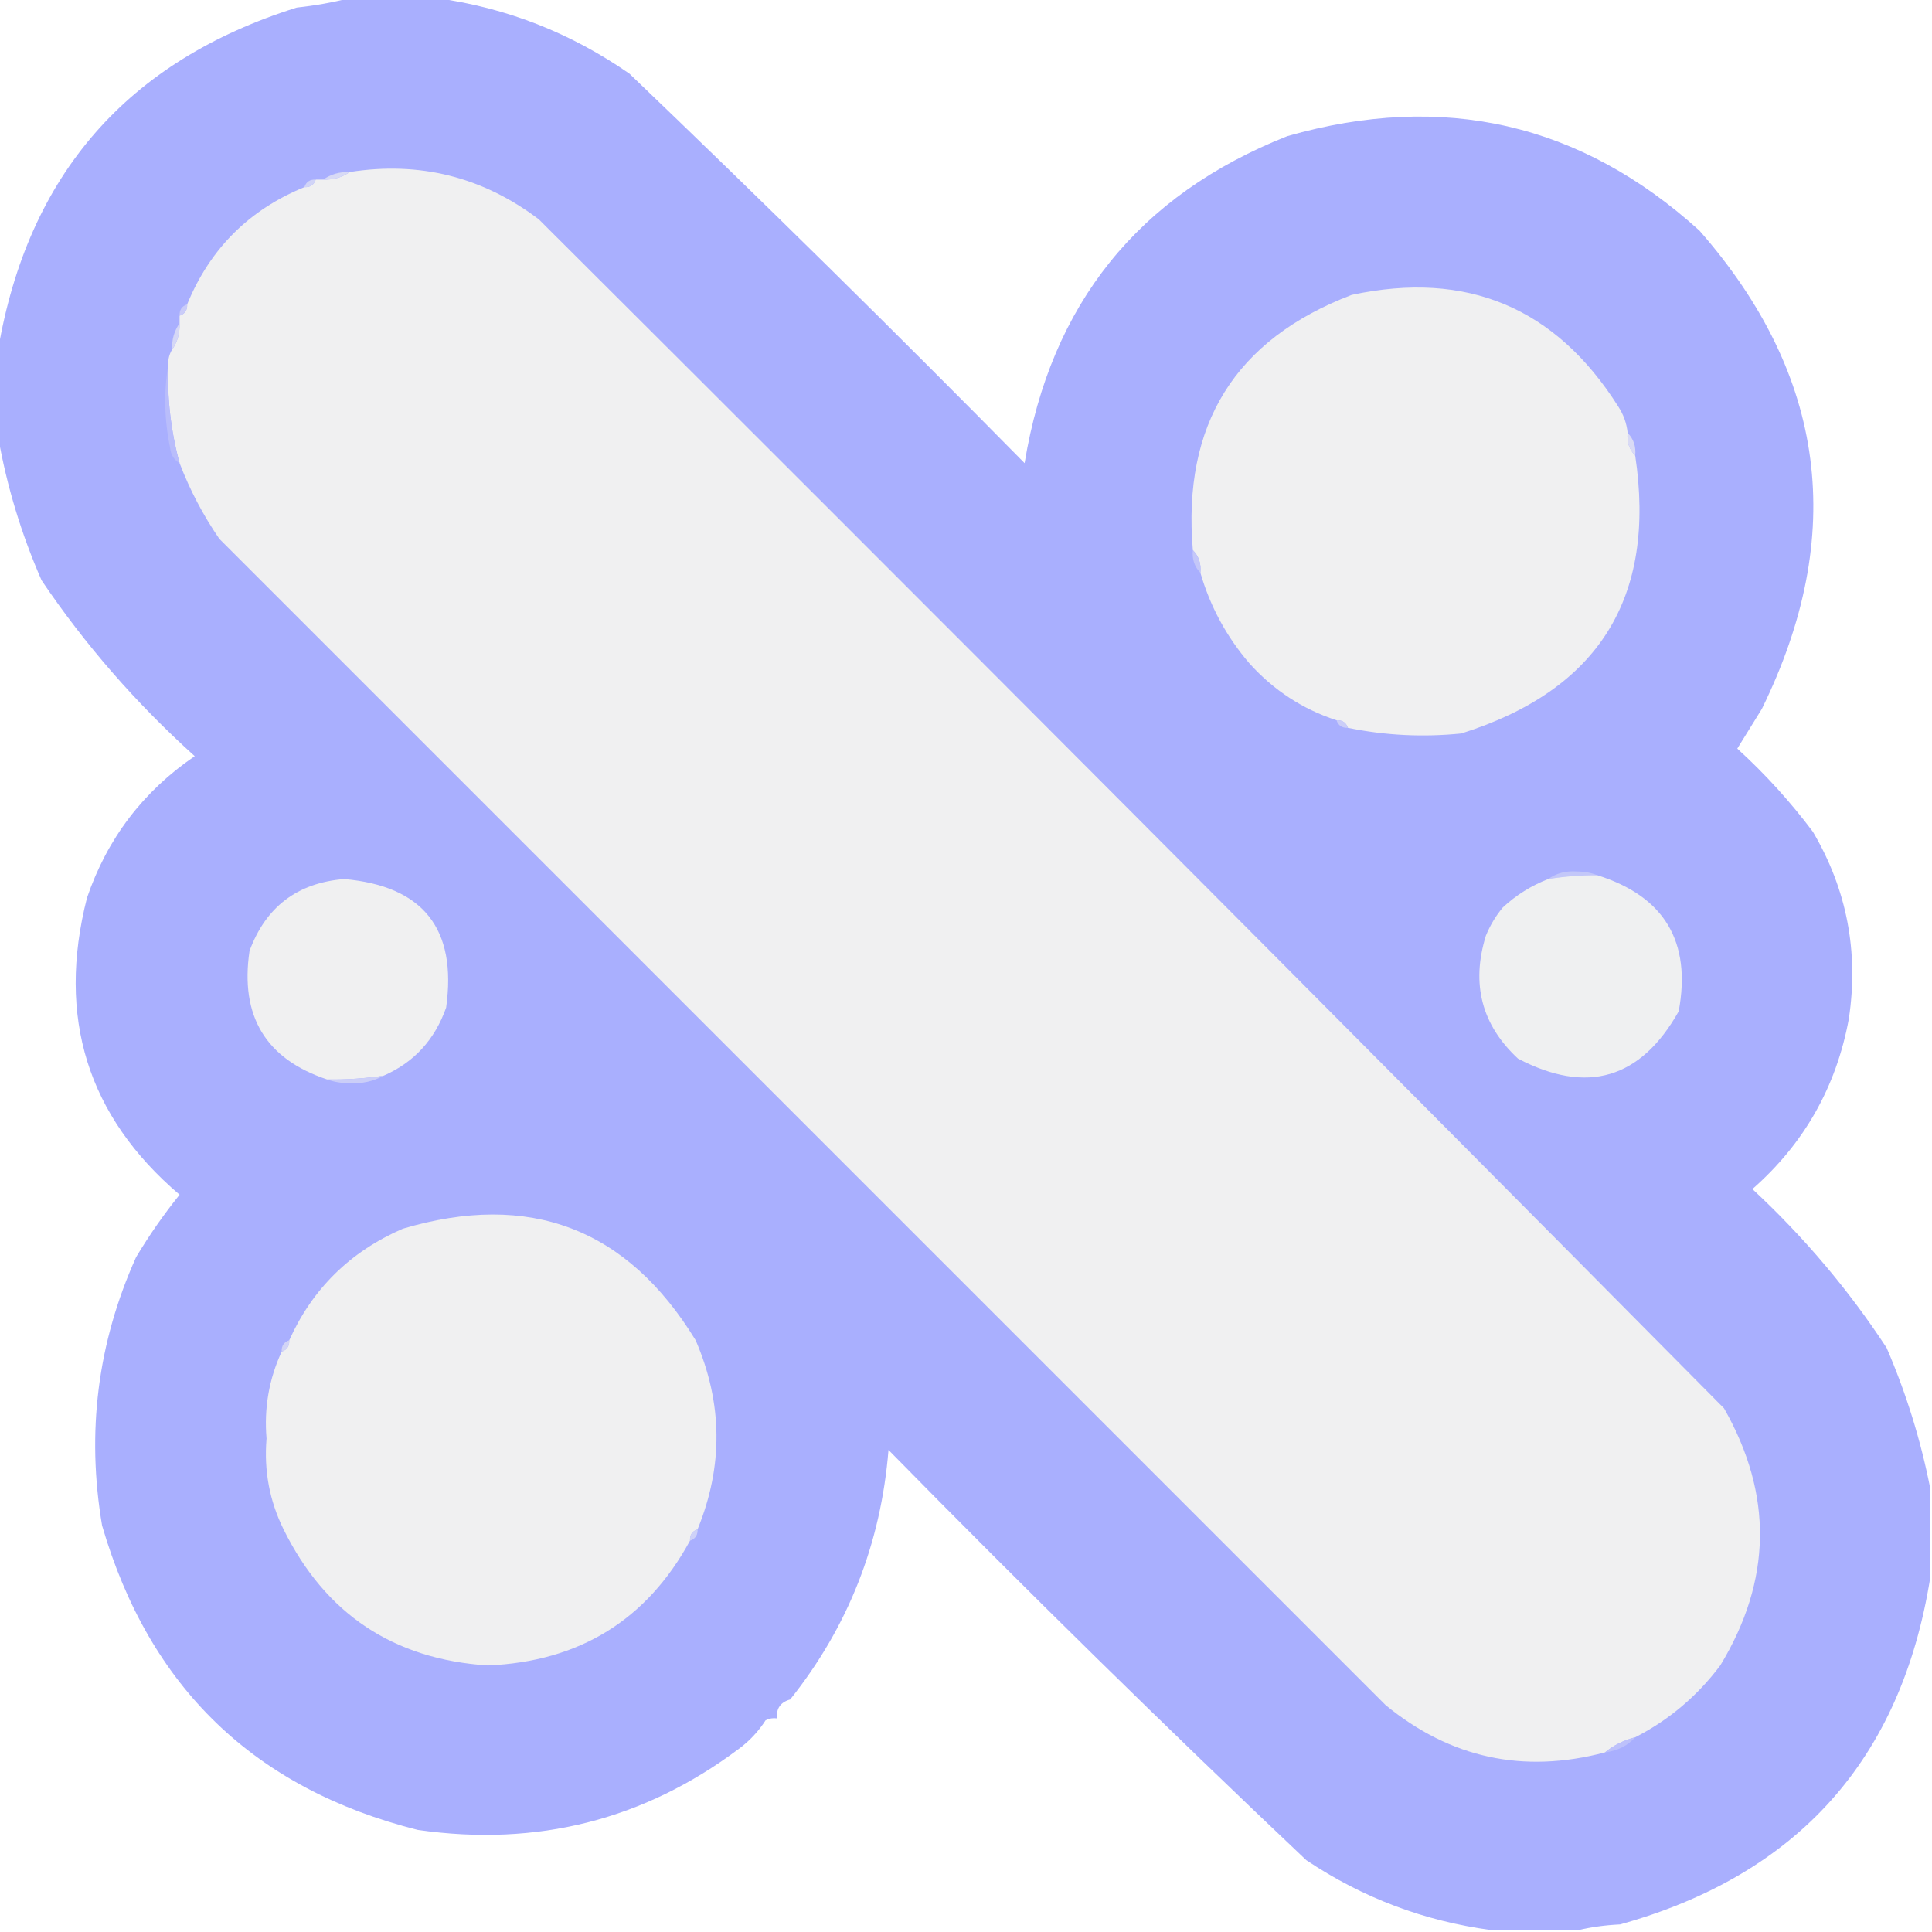
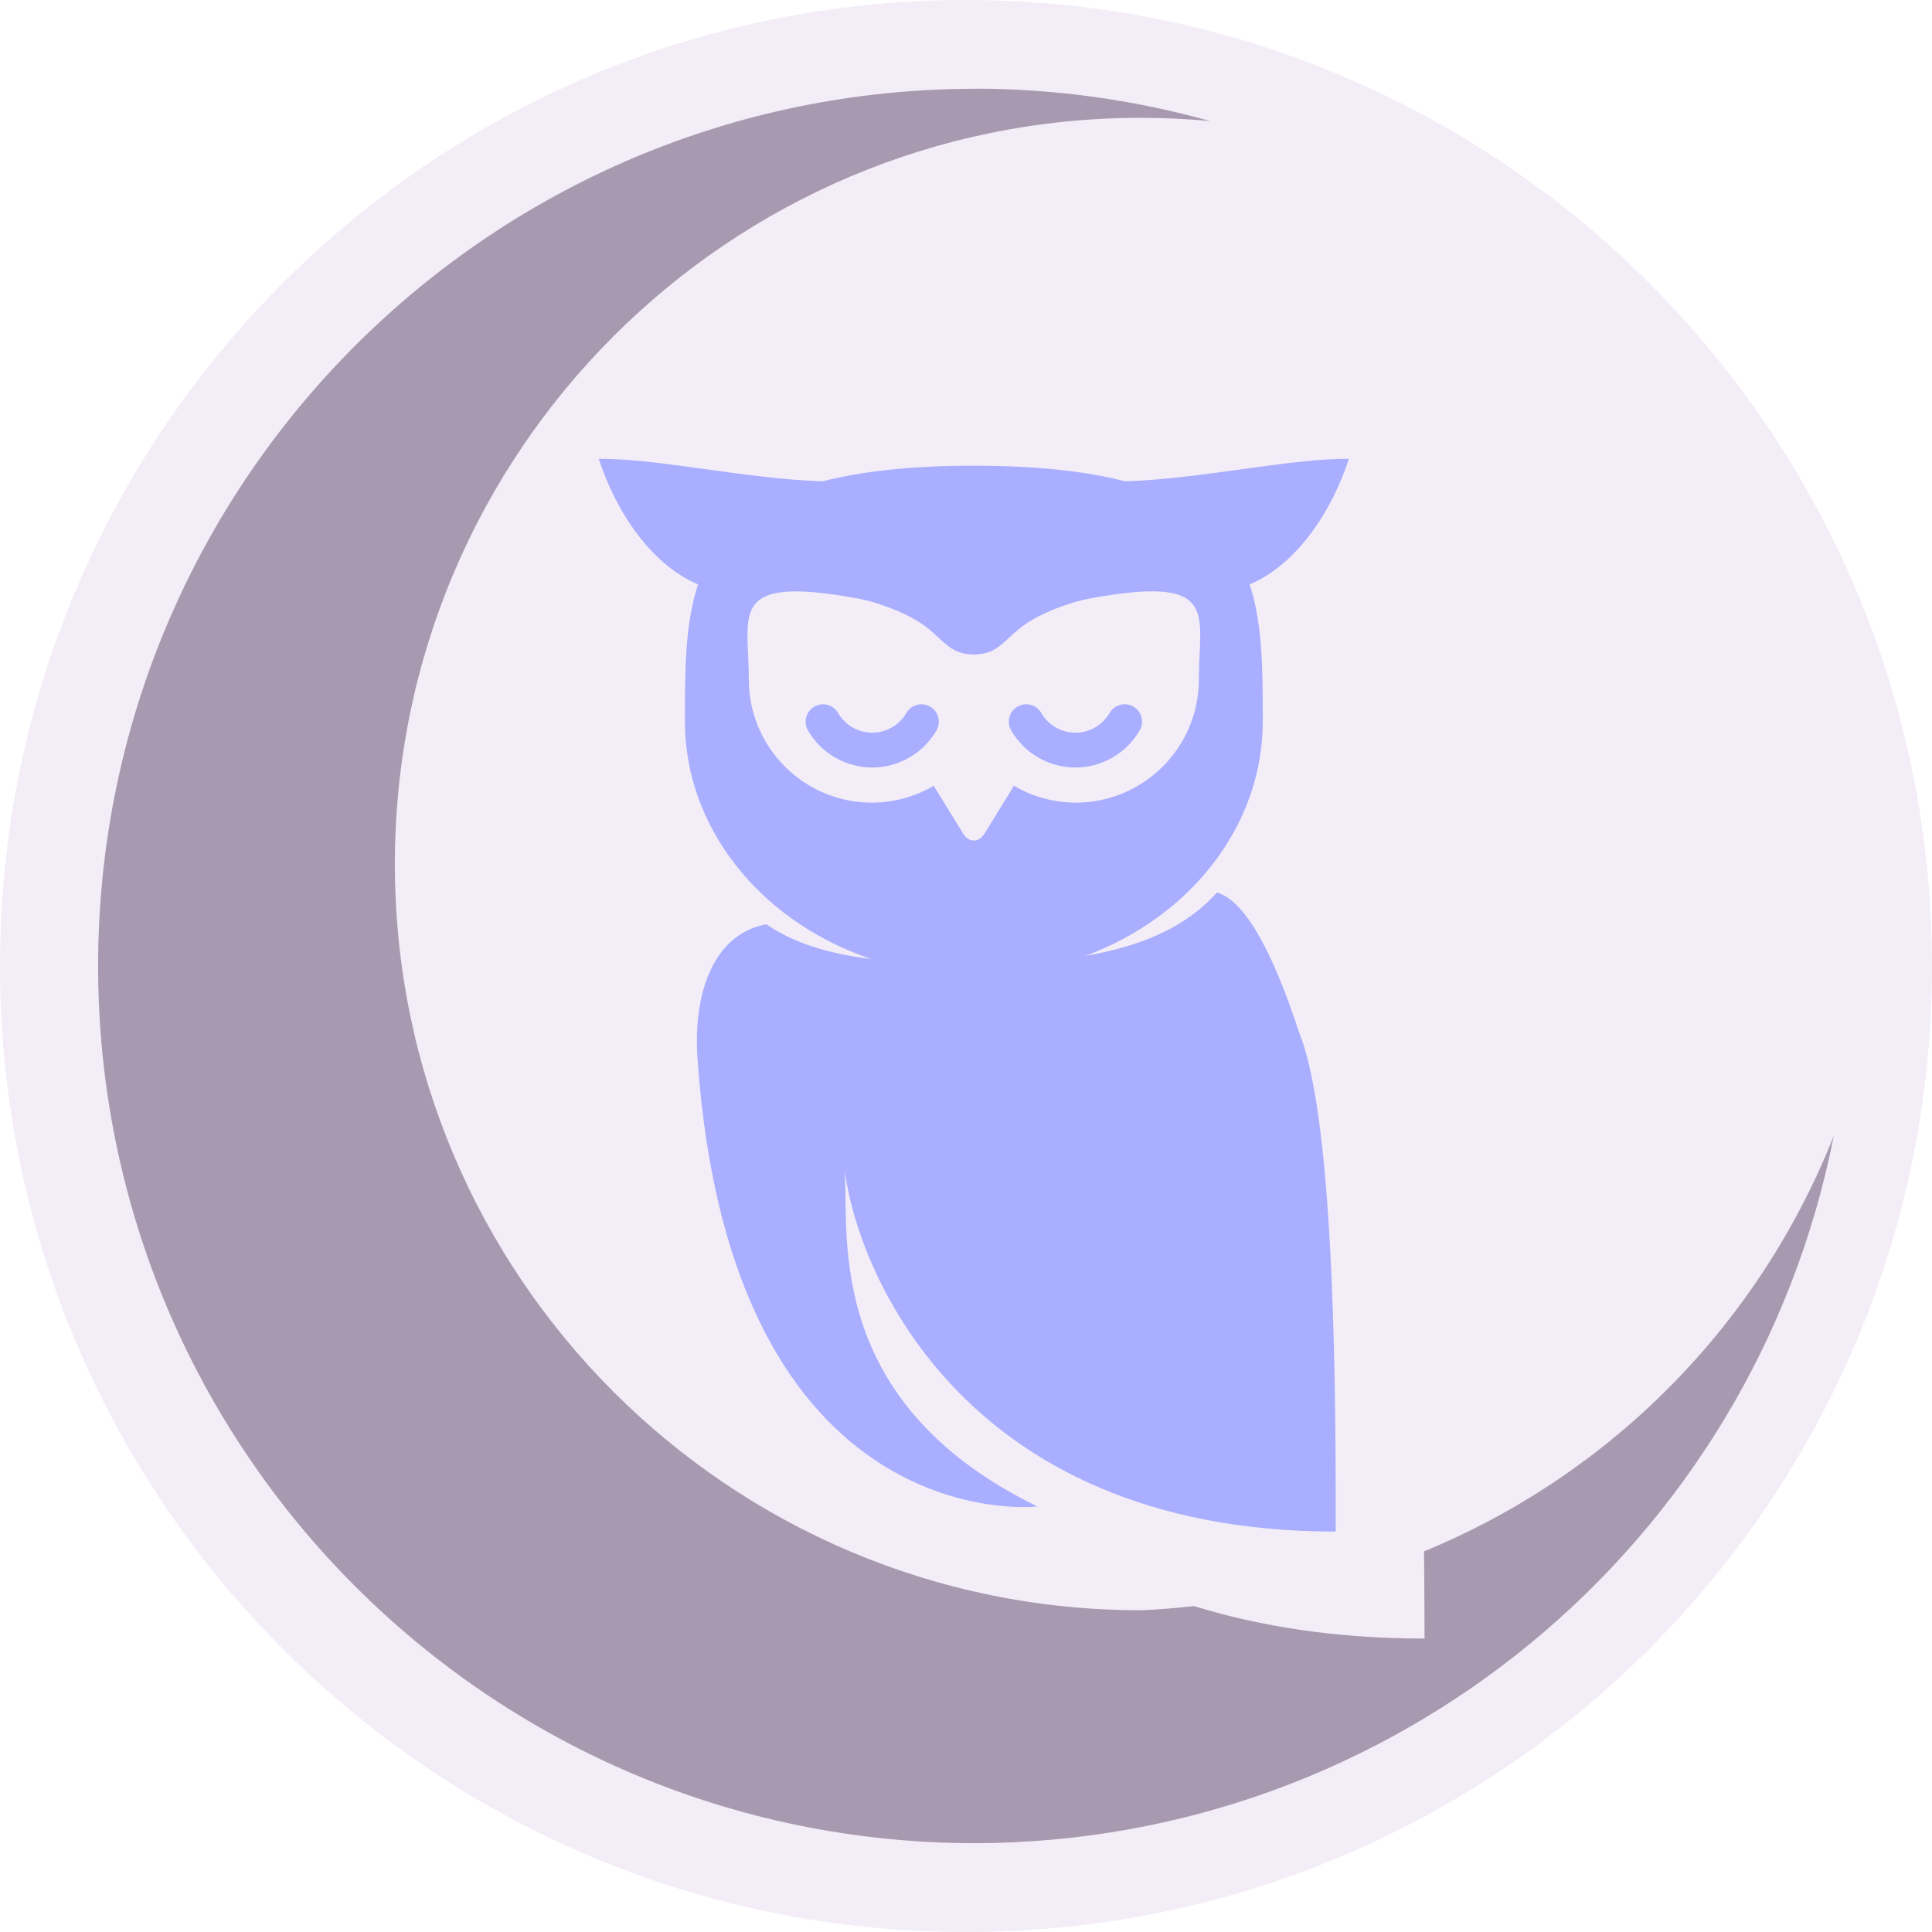
- <svg xmlns="http://www.w3.org/2000/svg" version="1.1" width="511px" height="511px" style="shape-rendering:geometricPrecision; text-rendering:geometricPrecision; image-rendering:optimizeQuality; fill-rule:evenodd; clip-rule:evenodd">
-   <g>
-     <path style="opacity:0.989" fill="#a8aefe" d="M 92.5,-0.5 C 100.167,-0.5 107.833,-0.5 115.5,-0.5C 134.015,2.057 151.015,8.724 166.5,19.5C 201.704,53.202 236.537,87.535 271,122.5C 277.916,80.45 301.083,51.616 340.5,36C 381.766,24.227 418.099,32.56 449.5,61C 483.076,99.321 488.576,141.488 466,187.5C 463.849,190.99 461.682,194.49 459.5,198C 466.83,204.666 473.497,212 479.5,220C 488.494,235.249 491.661,251.749 489,269.5C 485.678,287.481 477.178,302.481 463.5,314.5C 477.134,327.17 488.967,341.17 499,356.5C 504.182,368.537 508.015,380.87 510.5,393.5C 510.5,401.5 510.5,409.5 510.5,417.5C 502.799,465.378 475.466,495.878 428.5,509C 424.644,509.177 420.977,509.677 417.5,510.5C 409.833,510.5 402.167,510.5 394.5,510.5C 376.749,508.143 360.416,501.977 345.5,492C 308.083,456.585 271.25,420.418 235,383.5C 232.99,408.284 224.323,430.284 209,449.5C 206.444,450.219 205.277,451.886 205.5,454.5C 204.448,454.351 203.448,454.517 202.5,455C 200.604,457.939 198.27,460.439 195.5,462.5C 170.371,481.359 142.038,488.526 110.5,484C 67.311,473.145 39.478,446.312 27,403.5C 22.817,378.791 25.817,355.124 36,332.5C 39.473,326.703 43.307,321.203 47.5,316C 23.138,295.232 14.972,269.066 23,237.5C 28.339,221.829 37.839,209.329 51.5,200C 35.972,185.998 22.472,170.498 11,153.5C 5.623,141.209 1.789,128.543 -0.5,115.5C -0.5,107.833 -0.5,100.167 -0.5,92.5C 7.383,46.226 33.717,16.059 78.5,2C 83.362,1.477 88.028,0.644 92.5,-0.5 Z" />
-   </g>
-   <g>
-     <path style="opacity:1" fill="#f0f0f1" d="M 432.5,459.5 C 429.455,460.279 426.789,461.613 424.5,463.5C 402.948,469.202 383.615,465.035 366.5,451C 263.667,348.167 160.833,245.333 58,142.5C 53.714,136.262 50.214,129.595 47.5,122.5C 45.19,114.016 44.19,105.35 44.5,96.5C 44.433,95.041 44.766,93.708 45.5,92.5C 46.924,90.486 47.59,88.152 47.5,85.5C 47.5,84.833 47.5,84.167 47.5,83.5C 48.906,83.027 49.573,82.027 49.5,80.5C 55.5,65.833 65.833,55.5 80.5,49.5C 82.027,49.573 83.027,48.906 83.5,47.5C 84.167,47.5 84.833,47.5 85.5,47.5C 88.152,47.59 90.486,46.924 92.5,45.5C 110.966,42.602 127.633,46.769 142.5,58C 247.361,162.527 351.861,267.361 456,372.5C 468.99,395.317 468.657,417.983 455,440.5C 448.898,448.614 441.398,454.947 432.5,459.5 Z" />
-   </g>
-   <g>
-     <path style="opacity:1" fill="#d8daf5" d="M 92.5,45.5 C 90.486,46.924 88.152,47.59 85.5,47.5C 87.514,46.076 89.848,45.41 92.5,45.5 Z" />
-   </g>
-   <g>
-     <path style="opacity:1" fill="#d1d4f7" d="M 83.5,47.5 C 83.027,48.906 82.027,49.573 80.5,49.5C 80.973,48.094 81.973,47.427 83.5,47.5 Z" />
-   </g>
-   <g>
-     <path style="opacity:1" fill="#f0f0f1" d="M 430.5,114.5 C 430.259,116.898 430.926,118.898 432.5,120.5C 438.13,158.067 422.796,182.567 386.5,194C 376.357,195.028 366.357,194.528 356.5,192.5C 356.027,191.094 355.027,190.427 353.5,190.5C 344.569,187.593 336.902,182.593 330.5,175.5C 324.419,168.426 320.086,160.426 317.5,151.5C 317.741,149.102 317.074,147.102 315.5,145.5C 312.681,112.267 326.681,89.767 357.5,78C 387.937,71.474 411.437,81.307 428,107.5C 429.411,109.65 430.245,111.984 430.5,114.5 Z" />
-   </g>
-   <g>
-     <path style="opacity:1" fill="#caccf8" d="M 49.5,80.5 C 49.573,82.027 48.906,83.027 47.5,83.5C 47.427,81.973 48.094,80.973 49.5,80.5 Z" />
-   </g>
-   <g>
-     <path style="opacity:1" fill="#d5d7f6" d="M 47.5,85.5 C 47.59,88.152 46.924,90.486 45.5,92.5C 45.41,89.848 46.076,87.514 47.5,85.5 Z" />
-   </g>
-   <g>
-     <path style="opacity:1" fill="#b9bdfb" d="M 44.5,96.5 C 44.19,105.35 45.19,114.016 47.5,122.5C 46.034,121.653 45.2,120.32 45,118.5C 43.462,111.033 43.295,103.7 44.5,96.5 Z" />
-   </g>
-   <g>
-     <path style="opacity:1" fill="#d9daf5" d="M 430.5,114.5 C 432.074,116.102 432.741,118.102 432.5,120.5C 430.926,118.898 430.259,116.898 430.5,114.5 Z" />
-   </g>
-   <g>
-     <path style="opacity:1" fill="#c4c7f9" d="M 315.5,145.5 C 317.074,147.102 317.741,149.102 317.5,151.5C 315.926,149.898 315.259,147.898 315.5,145.5 Z" />
-   </g>
-   <g>
-     <path style="opacity:1" fill="#cbcef8" d="M 353.5,190.5 C 355.027,190.427 356.027,191.094 356.5,192.5C 354.973,192.573 353.973,191.906 353.5,190.5 Z" />
-   </g>
-   <g>
-     <path style="opacity:1" fill="#c3c7f9" d="M 422.5,231.5 C 418.131,231.467 413.798,231.8 409.5,232.5C 411.634,230.967 414.134,230.3 417,230.5C 419.033,230.506 420.866,230.839 422.5,231.5 Z" />
-   </g>
-   <g>
-     <path style="opacity:1" fill="#eff0f1" d="M 422.5,231.5 C 440.253,237.102 447.42,249.102 444,267.5C 433.928,285.392 419.762,289.559 401.5,280C 391.894,271.081 389.06,260.247 393,247.5C 394.123,244.751 395.623,242.251 397.5,240C 401.015,236.741 405.015,234.241 409.5,232.5C 413.798,231.8 418.131,231.467 422.5,231.5 Z" />
-   </g>
-   <g>
-     <path style="opacity:1" fill="#f0f0f1" d="M 101.5,284.5 C 96.537,285.254 91.537,285.587 86.5,285.5C 70.281,280.093 63.448,268.76 66,251.5C 70.301,239.867 78.634,233.533 91,232.5C 111.919,234.328 120.919,245.661 118,266.5C 115.012,274.981 109.512,280.981 101.5,284.5 Z" />
-   </g>
-   <g>
-     <path style="opacity:1" fill="#cbcef8" d="M 101.5,284.5 C 98.814,285.991 95.814,286.657 92.5,286.5C 90.303,286.495 88.303,286.162 86.5,285.5C 91.537,285.587 96.537,285.254 101.5,284.5 Z" />
-   </g>
-   <g>
-     <path style="opacity:1" fill="#f0f0f1" d="M 184.5,404.5 C 183.094,404.973 182.427,405.973 182.5,407.5C 171.071,428.483 153.237,439.483 129,440.5C 104.049,438.875 86.049,426.875 75,404.5C 71.288,396.972 69.788,388.972 70.5,380.5C 69.816,372.43 71.149,364.763 74.5,357.5C 75.906,357.027 76.573,356.027 76.5,354.5C 82.619,340.882 92.619,331.049 106.5,325C 140.057,315.022 165.89,324.856 184,354.5C 191.165,371.123 191.332,387.789 184.5,404.5 Z" />
-   </g>
-   <g>
-     <path style="opacity:1" fill="#d2d4f6" d="M 76.5,354.5 C 76.573,356.027 75.906,357.027 74.5,357.5C 74.427,355.973 75.094,354.973 76.5,354.5 Z" />
-   </g>
-   <g>
-     <path style="opacity:1" fill="#ced1f8" d="M 184.5,404.5 C 184.573,406.027 183.906,407.027 182.5,407.5C 182.427,405.973 183.094,404.973 184.5,404.5 Z" />
-   </g>
-   <g>
-     <path style="opacity:1" fill="#bdc1fb" d="M 432.5,459.5 C 430.469,461.755 427.802,463.088 424.5,463.5C 426.789,461.613 429.455,460.279 432.5,459.5 Z" />
+ <svg xmlns="http://www.w3.org/2000/svg" width="256" height="256" viewBox="0 0 67.733 67.733" version="1.1" id="svg1">
+   <defs id="defs1" />
+   <g id="layer1" transform="translate(-5.371681,-63.87502)">
+     <g id="g3">
+       <circle style="fill:#f3edf7;fill-opacity:1;stroke:none;stroke-width:4.342;stroke-linecap:round;stroke-linejoin:round;stroke-miterlimit:9.1;stroke-dasharray:none;paint-order:fill markers stroke" id="circle1" cx="39.238" cy="97.742" r="33.867" />
+       <rect style="fill:#f3edf7;fill-opacity:1;stroke:none;stroke-width:0.529;stroke-linecap:round" id="rect3" width="16.404" height="8.996" x="31.036" y="84.513" ry="0" />
+       <g id="g1" transform="matrix(0.3457623,0,0,0.3457623,1.809613,40.07395)">
+         <g id="g2" style="fill:#a79ab0;fill-opacity:1" transform="matrix(12.1625,0,0,12.1625,-32.46221,-452.9689)">
+           <path id="path1" style="fill:#a79ab0;fill-opacity:1;stroke:none;stroke-width:1;stroke-linecap:round;stroke-linejoin:round;stroke-miterlimit:9.1;stroke-dasharray:none;paint-order:fill markers stroke" d="m 11.646,43.643 a 7.314,7.314 0 0 0 -7.312,7.312 7.314,7.314 0 0 0 7.312,7.314 7.314,7.314 0 0 0 7.158,-5.898 6.22,6.22 0 0 1 -3.416,3.465 c 0.002,0.277 0.004,0.533 0.004,0.727 -0.739,0 -1.376,-0.102 -1.922,-0.271 a 6.22,6.22 0 0 1 -0.441,0.035 6.22,6.22 0 0 1 -6.221,-6.221 6.22,6.22 0 0 1 6.221,-6.221 6.22,6.22 0 0 1 0.576,0.027 7.314,7.314 0 0 0 -1.959,-0.27 z" />
+         </g>
+         <path id="path2" style="fill:#a9aefe;fill-opacity:1;stroke:none;stroke-width:3.893;stroke-miterlimit:9.1;paint-order:fill markers stroke" d="m 133.692,159.337 c -5.214,5.851 -14.316,7.209 -24.655,7.238 -7.861,-0.022 -15.763,-0.371 -21.023,-4.019 -5.253,0.938 -7.459,6.779 -6.987,13.6 3.368,48.652 34.174,45.504 34.45,45.425 -22.538,-10.997 -18.846,-28.921 -19.586,-34.632 0.928,9.666 11.267,37.182 49.845,37.182 0,-11.596 0.058,-41.387 -3.699,-50.572 -1.183,-3.578 -4.411,-13.15 -8.344,-14.222 z" />
+         <path id="path3" style="fill:#a9aefe;fill-opacity:1;stroke:none;stroke-width:10.89;stroke-miterlimit:9.1;paint-order:fill markers stroke" d="m 71.016,115.366 c 1.761,5.395 5.308,10.713 10.064,12.73 -1.327,3.999 -1.333,8.748 -1.333,13.833 0,14.251 13.111,25.795 29.297,25.85 16.185,-0.055 29.297,-11.599 29.297,-25.85 0,-5.085 -0.006,-9.834 -1.333,-13.833 4.757,-2.017 8.303,-7.335 10.064,-12.73 -5.749,-0.088 -14.896,2.027 -22.702,2.275 -3.909,-1.018 -8.925,-1.579 -15.326,-1.585 -6.401,0.007 -11.418,0.568 -15.326,1.585 -7.806,-0.248 -16.954,-2.363 -22.702,-2.275 z m 19.6,13.442 c 1.606,-0.04 3.759,0.179 6.664,0.712 1.944,0.357 4.406,1.308 5.882,2.183 2.75,1.629 3.105,3.493 5.882,3.493 2.778,0 3.133,-1.864 5.882,-3.493 1.476,-0.875 3.938,-1.826 5.882,-2.183 13.278,-2.436 11.052,1.515 11.052,8.203 0,6.904 -5.596,12.5 -12.5,12.5 -2.206,-0.011 -4.371,-0.605 -6.273,-1.723 -0.045,0.098 -0.084,0.188 -0.138,0.276 l -2.803,4.55 c -0.304,0.495 -0.705,0.745 -1.103,0.735 -0.398,0.009 -0.799,-0.24 -1.103,-0.735 l -2.803,-4.55 c -0.054,-0.088 -0.093,-0.178 -0.138,-0.276 -1.902,1.118 -4.067,1.713 -6.273,1.723 -6.904,0 -12.5,-5.596 -12.5,-12.5 0,-5.225 -1.348,-8.772 4.389,-8.915 z" />
+         <path id="path4" style="fill:none;stroke:#a9aefe;stroke-width:3.529;stroke-linecap:round;stroke-miterlimit:9.1;stroke-opacity:1;paint-order:fill markers stroke" d="m 103.73,142.011 a 5.759,5.759 0 0 1 -4.988,2.88 5.759,5.759 0 0 1 -4.988,-2.88" />
+         <path id="path5" style="fill:none;stroke:#a9aefe;stroke-width:3.529;stroke-linecap:round;stroke-miterlimit:9.1;stroke-opacity:1;paint-order:fill markers stroke" d="m 124.333,142.011 a 5.759,5.759 0 0 1 -4.988,2.88 5.759,5.759 0 0 1 -4.988,-2.88" />
+       </g>
+     </g>
  </g>
</svg>
